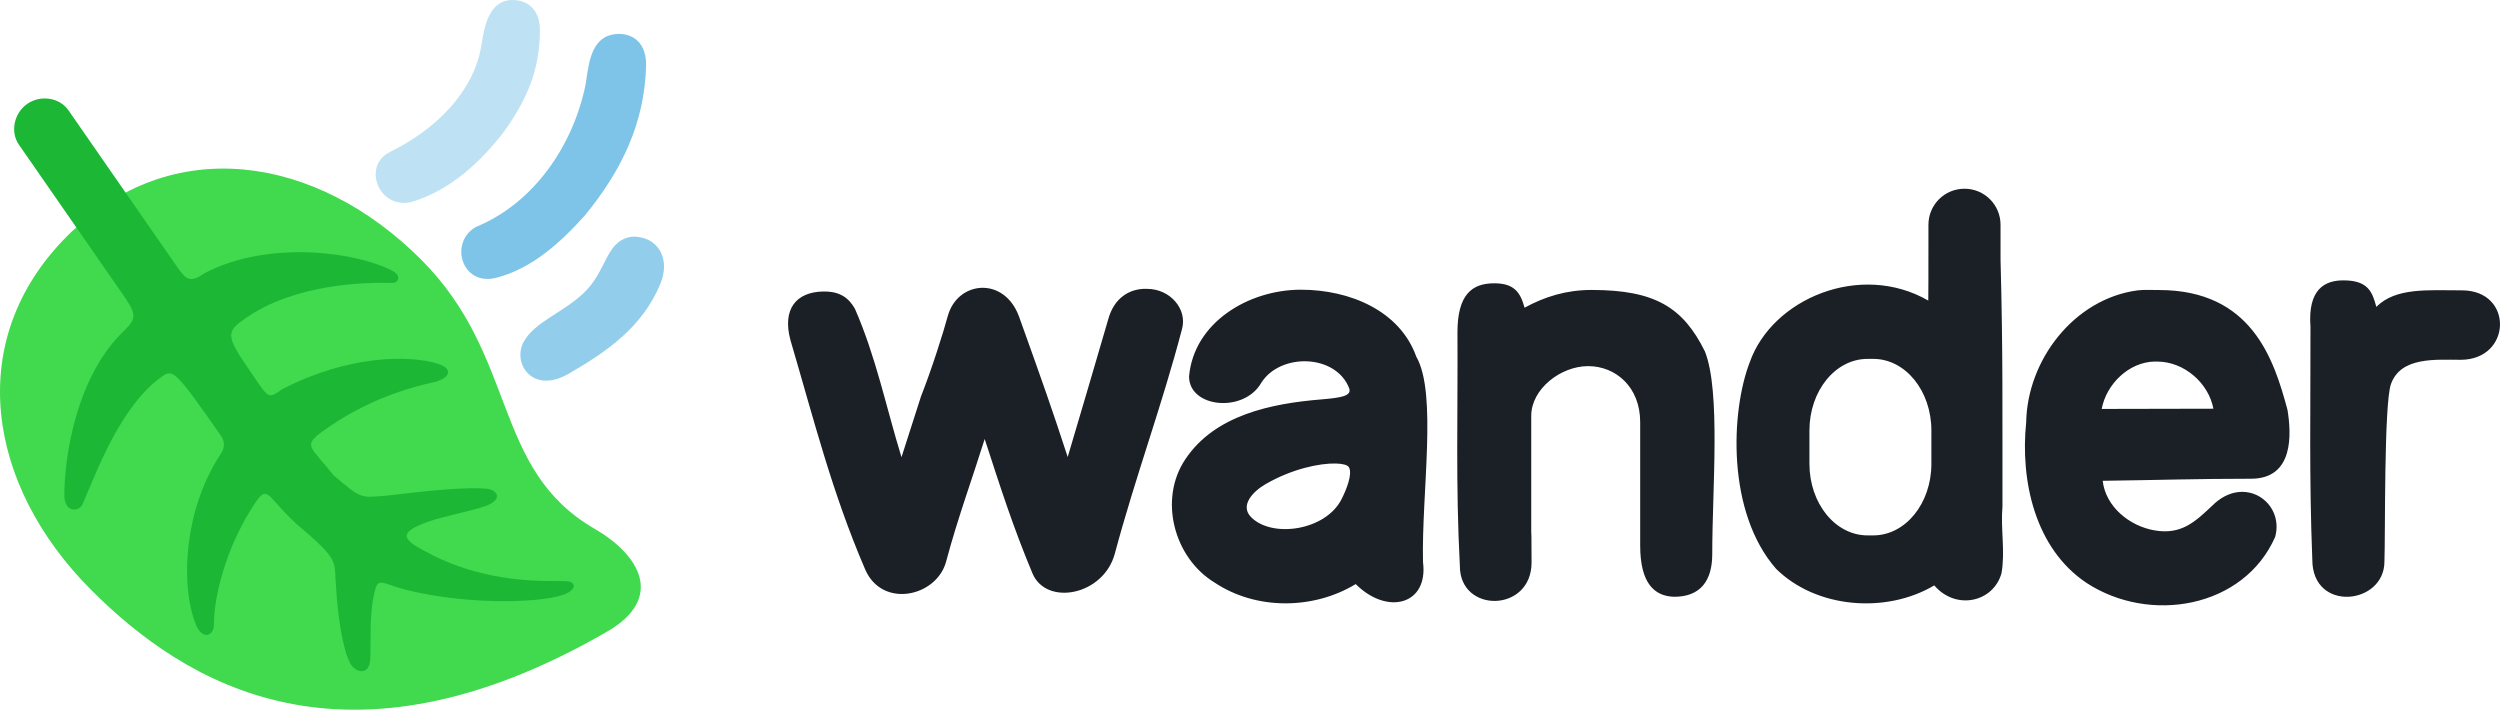
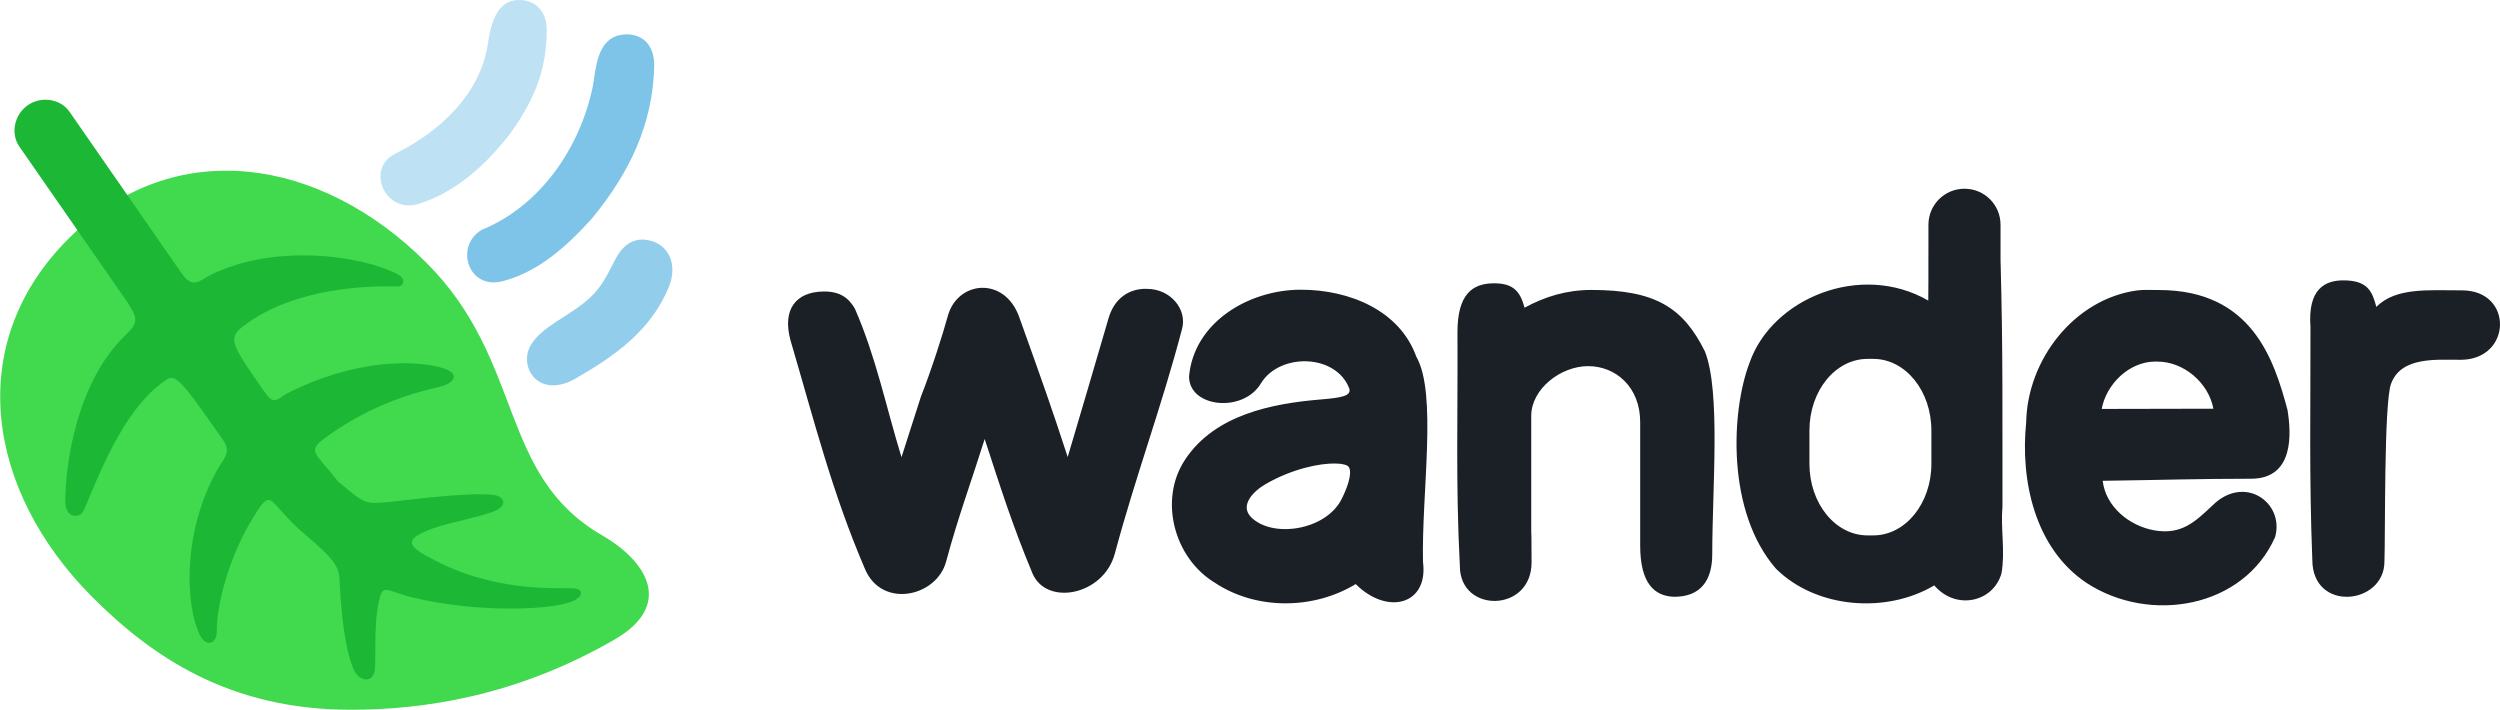
<svg xmlns="http://www.w3.org/2000/svg" width="1074.366" height="304.998" viewBox="0 0 284.259 80.697" version="1.1" id="svg5" xml:space="preserve">
  <defs id="defs2">
    <rect x="2091.064" y="-2056.824" width="1310.962" height="319.067" id="rect38373" />
    <linearGradient id="linearGradient19172">
      <stop style="stop-color:#000000;stop-opacity:1;" offset="0" id="stop38996" />
      <stop style="stop-color:#000000;stop-opacity:0;" offset="1" id="stop38998" />
    </linearGradient>
    <style id="style5220">.cls-1{fill:#c8c2e9;}.cls-2{fill:#dfdafd;}.cls-3{fill:#b9b1e0;}.cls-4{fill:#4d4c78;}.cls-5{fill:#67baeb;}.cls-6{fill:#de3226;}.cls-7{fill:#231f20;}.cls-8{fill:#f4c23f;}.cls-9{fill:#46a1f8;}.cls-10{fill:#b11a31;}.cls-11{fill:#f4a93f;}.cls-12{fill:#8a87b2;}.cls-13{fill:#83d0fb;}.cls-14{fill:#fad564;}.cls-15{fill:#f44533;}</style>
  </defs>
-   <g id="layer1" transform="translate(-8.167907,351.3477)">
-     <path fill="#a6d388" d="m 18.503,-284.3 c 10.727,10.756 28.944,21.947 58.668,4.786 6.707,-3.872 3.636,-8.802 -1.383,-11.7 -11.76,-6.789 -8.664,-19.545 -19.745,-30.626 -11.846,-11.848 -28.375,-14.527 -40.223,-2.681 -11.846,11.846 -9.149,28.356 2.683,40.221 z" id="path1903" style="fill:#41d94e;fill-opacity:1;stroke-width:2.366" />
-     <path style="fill:#92ceec;fill-opacity:1;stroke-width:2.366" d="m 79.764,-324.394 c -2.807,0.622 -2.549,3.87 -5.313,6.444 -2.354,2.192 -5.425,3.184 -6.703,5.397 -1.402,2.428 0.908,6.111 5.08,3.702 4.367,-2.521 8.399,-5.323 10.429,-10.23 1.113,-2.69 -0.118,-4.976 -2.43,-5.313 -0.359,-0.065 -0.704,-0.06 -1.063,0 z" id="path39147" />
-     <path style="fill:#7dc4e8;fill-opacity:1;stroke-width:2.366" d="m 77.845,-347.422 c -2.646,0.488 -2.761,3.759 -3.111,5.782 -1.431,6.852 -5.843,13.391 -12.469,16.102 -3.068,1.771 -1.589,6.785 2.334,5.773 4.061,-1.042 7.326,-4.024 10.057,-7.071 4.196,-5.102 6.833,-10.549 6.978,-17.159 0,-3.027 -2.172,-3.749 -3.789,-3.426 z" id="path39145" />
-     <path style="fill:#bee2f4;fill-opacity:1;stroke-width:2.366" d="m 66.453,-351.348 c -2.693,0 -3.216,3.033 -3.531,5.047 -0.867,5.543 -5.394,9.761 -10.399,12.225 -3.282,1.615 -1.227,6.671 2.523,5.666 4.301,-1.295 7.793,-4.528 10.475,-8.027 2.583,-3.639 4.036,-6.992 4.036,-11.504 0,-2.243 -1.333,-3.406 -3.105,-3.406 z" id="path1907" />
-     <path fill="#77b255" d="m 54.455,-284.253 c 7.289,1.797 16.077,1.448 18.188,0.35 1.216,-0.632 0.816,-1.325 -0.073,-1.365 -2.039,-0.09 -9.081,0.503 -16.246,-3.5 -2.619,-1.37 -2.622,-2.115 0.473,-3.245 1.892,-0.685 5.891,-1.397 7.074,-2.012 1.41,-0.733 0.748,-1.626 -0.322,-1.745 -2.139,-0.239 -6.548,0.191 -11.468,0.781 -2.963,0.247 -2.799,0.383 -5.983,-2.311 -2.623,-3.34 -3.578,-3.322 -1.212,-5.029 4.95,-3.586 9.828,-4.944 12.554,-5.547 1.794,-0.397 2.413,-1.512 0.53,-2.107 -3.266,-1.032 -10.246,-0.99 -17.719,2.895 -1.76,1.222 -1.474,1.059 -4.023,-2.613 -2.41,-3.544 -2.265,-3.991 -0.123,-5.478 5.548,-3.85 13.328,-4.102 16.739,-3.997 0.682,-0.057 0.909,-0.854 0.02,-1.338 -4.002,-2.158 -14.134,-3.616 -21.456,0.242 -1.741,1.208 -2.129,0.669 -3.334,-1.067 l -12.115,-17.458 c -1.034,-1.492 -3.202,-1.775 -4.689,-0.743 -1.49,1.034 -1.98,3.163 -0.946,4.653 l 11.598,16.709 c 1.751,2.522 1.921,2.936 0.271,4.519 -5.344,5.157 -6.744,14.268 -6.708,18.832 0.152,1.829 1.678,1.638 2.057,0.832 1.558,-3.527 4.29,-11.241 9.123,-14.595 1.156,-0.803 1.537,-0.521 6.573,6.722 0.467,0.673 0.559,1.326 0.032,2.123 -4.327,6.562 -4.537,15.161 -2.864,19.309 0.663,1.846 2.101,1.573 2.091,-0.013 -0.016,-2.938 1.318,-8.337 4.158,-12.891 2.065,-3.311 1.508,-1.822 5.213,1.554 5.031,4.257 4.252,4.132 4.515,7.289 0.207,3.226 0.718,6.865 1.596,8.555 0.559,1.074 2.206,1.513 2.294,-0.487 0.075,-1.706 -0.066,-4.164 0.255,-6.46 0.585,-3.242 0.587,-2.194 3.925,-1.364 z" id="path68915" style="fill:#1cb835;fill-opacity:1;stroke-width:2.049" />
-     <path id="path12407" style="font-style:normal;font-variant:normal;font-weight:normal;font-stretch:normal;font-size:192px;font-family:Rubik;-inkscape-font-specification:Rubik;letter-spacing:-0.538px;word-spacing:0px;white-space:pre;shape-inside:url(#rect38373);fill:#1b2026;fill-opacity:1;stroke-width:0;stroke-dasharray:none" d="m 231.537,-329.889 c -2.271,4.2e-4 -4.099,1.829 -4.099,4.1 v 2.362 c -0.005,0.492 -0.003,0.993 -0.003,1.498 0,1.83 0.005,3.03 -0.015,4.758 -7.704,-4.448 -17.769,-0.22 -20.306,7.03 -2.143,5.561 -2.642,17.011 2.996,23.464 4.575,4.529 12.537,5.134 17.99,1.89 2.477,2.894 6.739,1.89 7.646,-1.384 0.439,-2.5 -0.116,-5.066 0.109,-7.597 -0.016,-10.746 0.068,-17.401 -0.219,-28.066 v -3.955 c 0,-2.271 -1.828,-4.1 -4.099,-4.1 z m -53.479,10.753 c -2.507,0 -4.172,1.271 -4.172,5.573 0.057,9.322 -0.216,17.302 0.275,26.589 0,5.384 8.151,5.299 8.151,-0.425 0,-0.788 -0.009,-1.933 -0.015,-2.961 -0.015,-0.152 -0.022,-0.306 -0.022,-0.461 v -13.244 c 0,-3.048 3.343,-5.652 6.471,-5.652 3.114,0 5.917,2.348 5.917,6.37 v 14.035 c 0,4.29 1.618,5.762 3.867,5.821 2.975,0 4.327,-1.814 4.327,-4.851 0,-7.493 0.974,-18.485 -0.834,-23.046 -2.477,-5.002 -5.653,-6.992 -12.902,-6.992 -2.837,0 -5.29,0.757 -7.605,2.018 -0.494,-1.845 -1.267,-2.774 -3.458,-2.774 z m 96.554,-0.333 c -2.075,0 -4.061,0.965 -3.735,5.297 0.013,9.276 -0.158,17.199 0.209,26.464 0,6.027 8.2,5.142 8.2,0.214 0.114,-2.796 -0.069,-17.934 0.747,-20.197 1.124,-3.12 5.104,-2.747 7.917,-2.747 5.836,0 6.055,-7.897 0.14,-7.897 -3.862,0 -7.501,-0.345 -9.726,1.879 -0.451,-1.684 -0.918,-3.014 -3.751,-3.014 z m -136.192,0.96 v 10e-4 c -1.773,-0.007 -3.576,0.976 -4.253,3.504 -1.521,5.21 -3.051,10.417 -4.598,15.62 -1.863,-5.7 -2.766,-8.254 -5.521,-15.933 -1.672,-4.66 -7.033,-4.13 -8.124,-0.06 -0.474,1.77 -1.853,6.122 -3.036,9.102 -0.739,2.304 -1.478,4.608 -2.217,6.912 -1.77,-5.762 -2.884,-11.359 -5.297,-16.882 -0.675,-1.169 -1.637,-2.008 -3.664,-1.957 -2.977,0.075 -4.623,1.956 -3.667,5.523 2.709,9.195 4.714,17.271 8.494,26.068 1.936,4.507 8.137,3.109 9.205,-0.876 1.347,-5.025 2.929,-9.285 4.388,-13.945 1.815,5.565 3.174,9.863 5.428,15.265 1.574,3.773 8.094,2.531 9.37,-2.234 2.355,-8.79 5.366,-16.84 7.647,-25.564 0.599,-2.235 -1.343,-4.537 -3.981,-4.537 -0.057,-0.003 -0.114,-0.003 -0.172,-0.005 z m 17.671,0.1 c -5.984,0 -12.198,3.756 -12.723,9.872 0,3.554 6.209,4.183 8.203,0.729 2.171,-3.458 8.546,-3.305 10.023,0.66 0.221,0.824 -0.89,1.024 -3.243,1.219 -5.598,0.464 -12.049,1.752 -15.408,6.804 -3.066,4.559 -1.289,11.222 3.341,14.024 4.712,3.141 11.229,3.084 16.033,0.165 3.588,3.588 8.285,2.358 7.651,-2.507 -0.18,-7.778 1.651,-19.172 -0.766,-23.359 -1.87,-5.223 -7.561,-7.605 -13.111,-7.605 z m 96.234,0.026 c -0.376,-7.5e-4 -0.719,0.008 -1.109,0.05 v 10e-4 c -7.207,0.957 -12.537,7.903 -12.664,14.996 -0.685,6.635 0.991,14.337 6.85,18.26 7.22,4.725 17.899,2.856 21.459,-5.219 1.085,-3.924 -3.531,-7.18 -7.159,-3.552 -1.958,1.847 -3.518,3.332 -6.56,2.804 -2.859,-0.496 -5.556,-2.697 -5.89,-5.636 6.23,-0.08 10.637,-0.235 16.863,-0.235 4.915,0 4.585,-5.132 4.151,-7.818 -1.54,-5.748 -4.052,-13.64 -14.634,-13.64 -0.522,0 -0.931,-0.012 -1.307,-0.012 z m -31.809,7.842 h 0.648 c 3.661,0 6.609,3.632 6.609,8.143 v 3.784 c 0,4.511 -2.948,8.143 -6.609,8.143 h -0.648 c -3.661,0 -6.609,-3.632 -6.609,-8.143 v -3.784 c 0,-4.511 2.948,-8.143 6.609,-8.143 z m 32.651,0.304 c 0.095,-0.002 0.19,-3.5e-4 0.286,0.003 v -5.1e-4 c 3.025,0 5.825,2.4 6.387,5.357 -4.234,0 -8.468,0.027 -12.702,0.027 0.532,-2.826 3.087,-5.336 6.029,-5.387 z m -93.137,11.591 c 0.82,0.017 1.368,0.172 1.513,0.422 0.447,0.775 -0.316,2.622 -0.853,3.667 -1.816,3.535 -7.859,4.422 -10.257,2.024 -1.336,-1.336 0.219,-2.95 1.633,-3.766 3.038,-1.754 6.16,-2.384 7.965,-2.347 z" />
+   <g id="layer1" transform="translate(-107.9768,499.6008)">
+     <path id="path12407" style="font-style:normal;font-variant:normal;font-weight:normal;font-stretch:normal;font-size:192px;font-family:Rubik;-inkscape-font-specification:Rubik;letter-spacing:-0.538px;word-spacing:0px;white-space:pre;shape-inside:url(#rect38373);fill:#1b2026;fill-opacity:1;stroke-width:0;stroke-dasharray:none" d="m 331.346,-478.142 c -2.271,4.2e-4 -4.099,1.829 -4.099,4.1 v 2.362 c -0.005,0.492 -0.003,0.993 -0.003,1.498 0,1.83 0.005,3.03 -0.015,4.758 -7.704,-4.448 -17.769,-0.22 -20.306,7.03 -2.143,5.561 -2.642,17.011 2.996,23.464 4.575,4.529 12.537,5.134 17.99,1.89 2.477,2.894 6.739,1.89 7.646,-1.384 0.439,-2.5 -0.116,-5.066 0.109,-7.597 -0.016,-10.746 0.068,-17.401 -0.219,-28.066 v -3.955 c 0,-2.271 -1.828,-4.1 -4.099,-4.1 z m -53.479,10.753 c -2.507,0 -4.172,1.271 -4.172,5.573 0.057,9.322 -0.216,17.302 0.275,26.589 0,5.384 8.151,5.299 8.151,-0.425 0,-0.788 -0.009,-1.933 -0.015,-2.961 -0.015,-0.152 -0.022,-0.306 -0.022,-0.461 v -13.244 c 0,-3.048 3.343,-5.652 6.471,-5.652 3.114,0 5.917,2.348 5.917,6.37 v 14.035 c 0,4.29 1.618,5.762 3.867,5.821 2.975,0 4.327,-1.814 4.327,-4.851 0,-7.493 0.974,-18.485 -0.834,-23.046 -2.477,-5.002 -5.653,-6.992 -12.902,-6.992 -2.837,0 -5.29,0.757 -7.605,2.018 -0.494,-1.845 -1.267,-2.774 -3.458,-2.774 z m 96.554,-0.333 c -2.075,0 -4.061,0.965 -3.735,5.297 0.013,9.276 -0.158,17.199 0.209,26.464 0,6.027 8.2,5.142 8.2,0.214 0.114,-2.796 -0.069,-17.934 0.747,-20.197 1.124,-3.12 5.104,-2.747 7.917,-2.747 5.836,0 6.055,-7.897 0.14,-7.897 -3.862,0 -7.501,-0.345 -9.726,1.879 -0.451,-1.684 -0.918,-3.014 -3.751,-3.014 z m -136.192,0.96 v 10e-4 c -1.773,-0.007 -3.576,0.976 -4.253,3.504 -1.521,5.21 -3.051,10.417 -4.598,15.62 -1.863,-5.7 -2.766,-8.254 -5.521,-15.933 -1.672,-4.66 -7.033,-4.13 -8.124,-0.06 -0.474,1.77 -1.853,6.122 -3.036,9.102 -0.739,2.304 -1.478,4.608 -2.217,6.912 -1.77,-5.762 -2.884,-11.359 -5.297,-16.882 -0.675,-1.169 -1.637,-2.008 -3.664,-1.957 -2.977,0.075 -4.623,1.956 -3.667,5.523 2.709,9.195 4.714,17.271 8.494,26.068 1.936,4.507 8.137,3.109 9.205,-0.876 1.347,-5.025 2.929,-9.285 4.388,-13.945 1.815,5.565 3.174,9.863 5.428,15.265 1.574,3.773 8.094,2.531 9.37,-2.234 2.355,-8.79 5.366,-16.84 7.647,-25.564 0.599,-2.235 -1.343,-4.537 -3.981,-4.537 -0.057,-0.003 -0.114,-0.003 -0.172,-0.005 z m 17.671,0.1 c -5.984,0 -12.198,3.756 -12.723,9.872 0,3.554 6.209,4.183 8.203,0.729 2.171,-3.458 8.546,-3.305 10.023,0.66 0.221,0.824 -0.89,1.024 -3.243,1.219 -5.598,0.464 -12.049,1.752 -15.408,6.804 -3.066,4.559 -1.289,11.222 3.341,14.024 4.712,3.141 11.229,3.084 16.033,0.165 3.588,3.588 8.285,2.358 7.651,-2.507 -0.18,-7.778 1.651,-19.172 -0.766,-23.359 -1.87,-5.223 -7.561,-7.605 -13.111,-7.605 z m 96.234,0.026 c -0.376,-7.5e-4 -0.719,0.008 -1.109,0.05 v 10e-4 c -7.207,0.957 -12.537,7.903 -12.664,14.996 -0.685,6.635 0.991,14.337 6.85,18.26 7.22,4.725 17.899,2.856 21.459,-5.219 1.085,-3.924 -3.531,-7.18 -7.159,-3.552 -1.958,1.847 -3.518,3.332 -6.56,2.804 -2.859,-0.496 -5.556,-2.697 -5.89,-5.636 6.23,-0.08 10.637,-0.235 16.863,-0.235 4.915,0 4.585,-5.132 4.151,-7.818 -1.54,-5.748 -4.052,-13.64 -14.634,-13.64 -0.522,0 -0.931,-0.012 -1.307,-0.012 z m -31.809,7.842 h 0.648 c 3.661,0 6.609,3.632 6.609,8.143 v 3.784 c 0,4.511 -2.948,8.143 -6.609,8.143 h -0.648 c -3.661,0 -6.609,-3.632 -6.609,-8.143 v -3.784 c 0,-4.511 2.948,-8.143 6.609,-8.143 z m 32.651,0.304 c 0.095,-0.002 0.19,-3.5e-4 0.286,0.003 v -5.1e-4 c 3.025,0 5.825,2.4 6.387,5.357 -4.234,0 -8.468,0.027 -12.702,0.027 0.532,-2.826 3.087,-5.336 6.029,-5.387 z m -93.137,11.591 c 0.82,0.017 1.368,0.172 1.513,0.422 0.447,0.775 -0.316,2.622 -0.853,3.667 -1.816,3.535 -7.859,4.422 -10.257,2.024 -1.336,-1.336 0.219,-2.95 1.633,-3.766 3.038,-1.754 6.16,-2.384 7.965,-2.347 z" />
+     <path fill="#a6d388" d="m 118.461,-431.726 c 6.802,6.821 15.624,12.825 29.378,12.827 8.201,0.001 18.771,-1.493 30.01,-7.982 6.789,-3.92 3.681,-8.91 -1.4,-11.844 -11.904,-6.873 -8.77,-19.785 -19.988,-31.002 -11.991,-11.994 -28.723,-14.705 -40.717,-2.714 -11.991,11.991 -9.261,28.705 2.716,40.715 z" id="path1902" style="fill:#41d94e;fill-opacity:1;stroke-width:2.395" />
+     <path style="fill:#92ceec;fill-opacity:1;stroke-width:2.395" d="m 180.475,-472.313 c -2.841,0.629 -2.581,3.917 -5.378,6.523 -2.383,2.219 -5.492,3.223 -6.786,5.463 -1.419,2.458 0.919,6.186 5.143,3.748 4.421,-2.552 8.502,-5.388 10.557,-10.356 1.126,-2.723 -0.119,-5.038 -2.46,-5.378 -0.364,-0.066 -0.712,-0.057 -1.076,0 z" id="path1904" />
+     <path style="fill:#7dc4e8;fill-opacity:1;stroke-width:2.395" d="m 178.532,-495.624 c -2.679,0.494 -2.795,3.805 -3.149,5.853 -1.448,6.936 -5.915,13.556 -12.622,16.3 -3.106,1.793 -1.609,6.869 2.363,5.843 4.111,-1.054 7.416,-4.073 10.18,-7.158 4.247,-5.165 6.917,-10.679 7.064,-17.37 0,-3.064 -2.198,-3.795 -3.836,-3.468 z" id="path1906" />
+     <path style="fill:#bee2f4;fill-opacity:1;stroke-width:2.395" d="m 167,-499.598 c -2.726,0 -3.255,3.07 -3.574,5.109 -0.877,5.611 -5.46,9.881 -10.527,12.375 -3.322,1.635 -1.242,6.753 2.554,5.736 4.353,-1.311 7.889,-4.583 10.604,-8.126 2.614,-3.684 4.085,-7.078 4.085,-11.645 0,-2.271 -1.35,-3.448 -3.143,-3.448 z" id="path1908" />
+     <path fill="#77b255" d="m 154.855,-431.679 c 7.378,1.819 16.275,1.465 18.412,0.355 1.231,-0.64 0.826,-1.342 -0.075,-1.381 -2.064,-0.091 -9.193,0.508 -16.445,-3.543 -2.651,-1.386 -2.654,-2.141 0.478,-3.284 1.915,-0.694 5.964,-1.414 7.16,-2.036 1.427,-0.742 0.757,-1.645 -0.325,-1.767 -2.166,-0.243 -6.629,0.194 -11.609,0.791 -2.999,0.25 -2.834,0.388 -6.057,-2.339 -2.656,-3.381 -3.622,-3.363 -1.227,-5.091 5.011,-3.63 9.949,-5.005 12.708,-5.615 1.816,-0.402 2.443,-1.531 0.536,-2.133 -3.306,-1.044 -10.372,-1.002 -17.936,2.931 -1.782,1.237 -1.492,1.072 -4.072,-2.645 -2.44,-3.587 -2.293,-4.04 -0.123,-5.545 5.617,-3.897 13.491,-4.152 16.944,-4.046 0.691,-0.057 0.92,-0.865 0.019,-1.354 -4.051,-2.184 -14.307,-3.66 -21.72,0.245 -1.762,1.223 -2.155,0.678 -3.375,-1.08 l -12.263,-17.672 c -1.047,-1.51 -3.241,-1.797 -4.747,-0.752 -1.508,1.047 -2.005,3.201 -0.958,4.71 l 11.74,16.914 c 1.772,2.553 1.944,2.972 0.275,4.574 -5.41,5.221 -6.827,14.443 -6.79,19.063 0.154,1.851 1.698,1.658 2.083,0.843 1.577,-3.571 4.343,-11.379 9.235,-14.774 1.171,-0.812 1.556,-0.527 6.654,6.805 0.473,0.681 0.566,1.342 0.032,2.149 -4.38,6.643 -4.593,15.347 -2.899,19.546 0.671,1.869 2.127,1.593 2.117,-0.013 -0.019,-2.974 1.335,-8.44 4.21,-13.049 2.09,-3.352 1.526,-1.845 5.277,1.573 5.093,4.309 4.304,4.183 4.571,7.378 0.21,3.266 0.727,6.95 1.616,8.66 0.566,1.087 2.233,1.531 2.322,-0.493 0.076,-1.727 -0.066,-4.215 0.258,-6.539 0.592,-3.281 0.594,-2.221 3.973,-1.381 z" id="path1910" style="fill:#1cb835;fill-opacity:1;stroke-width:2.074" />
  </g>
</svg>
